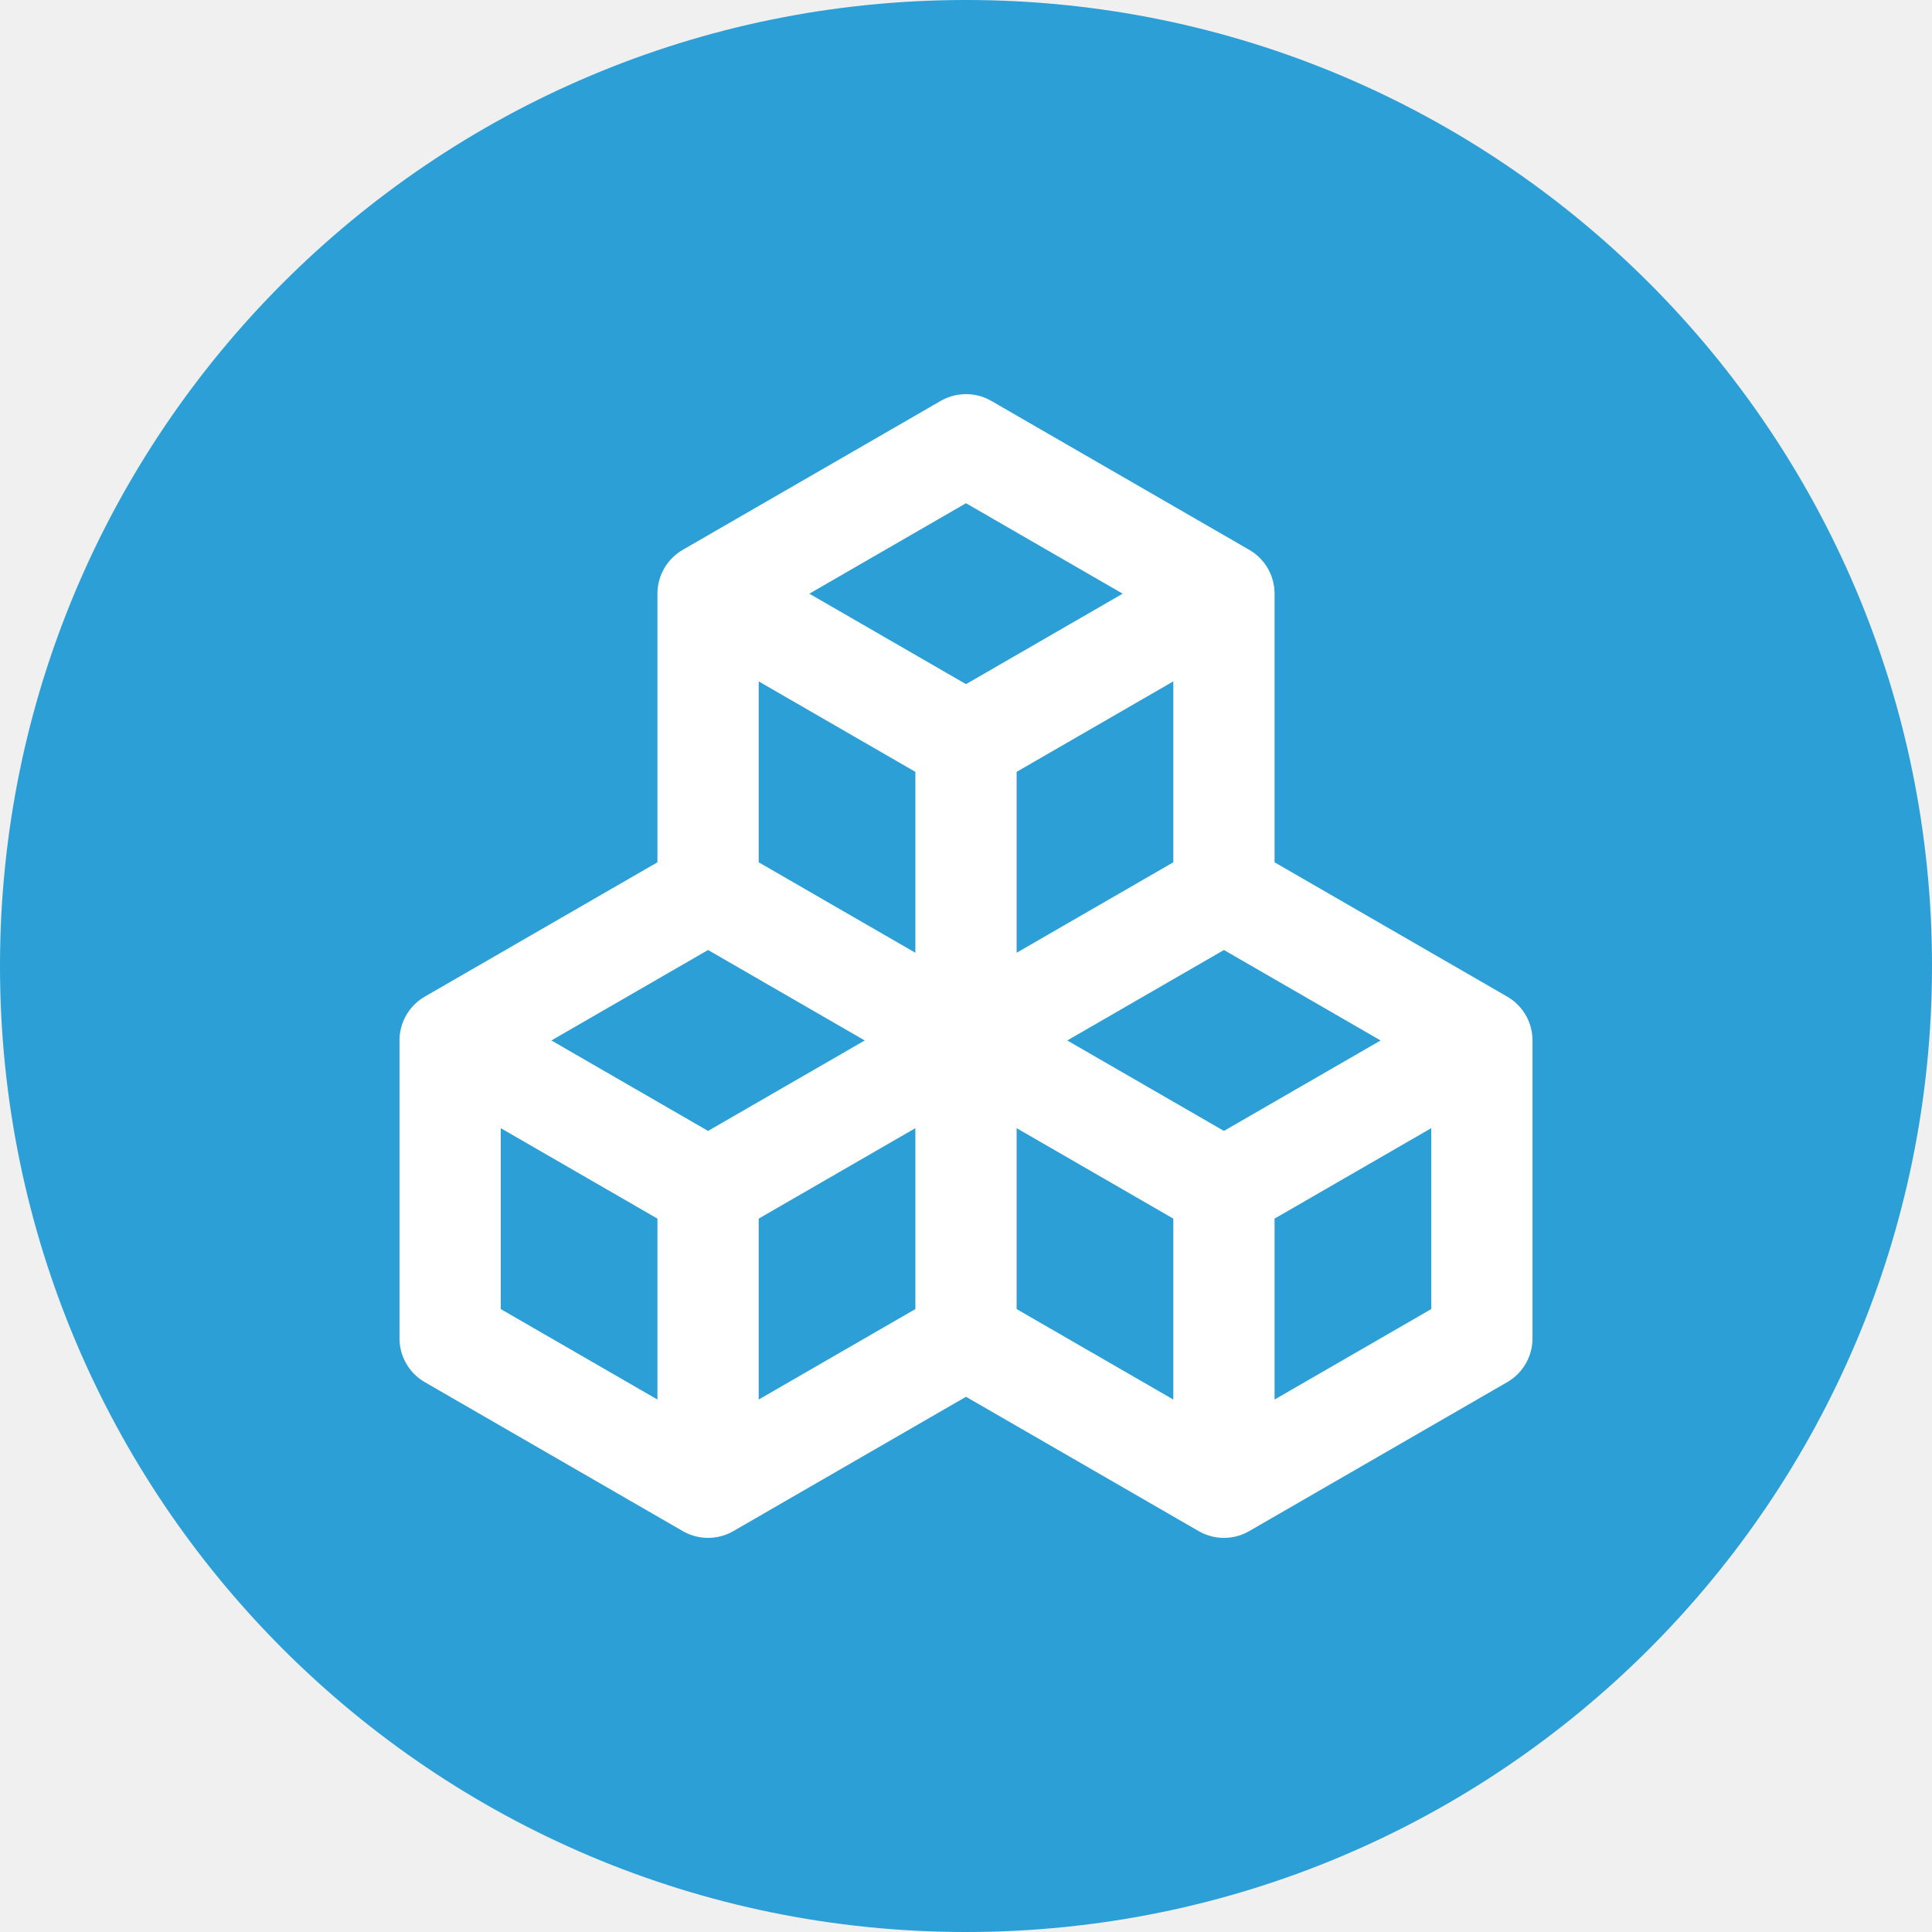
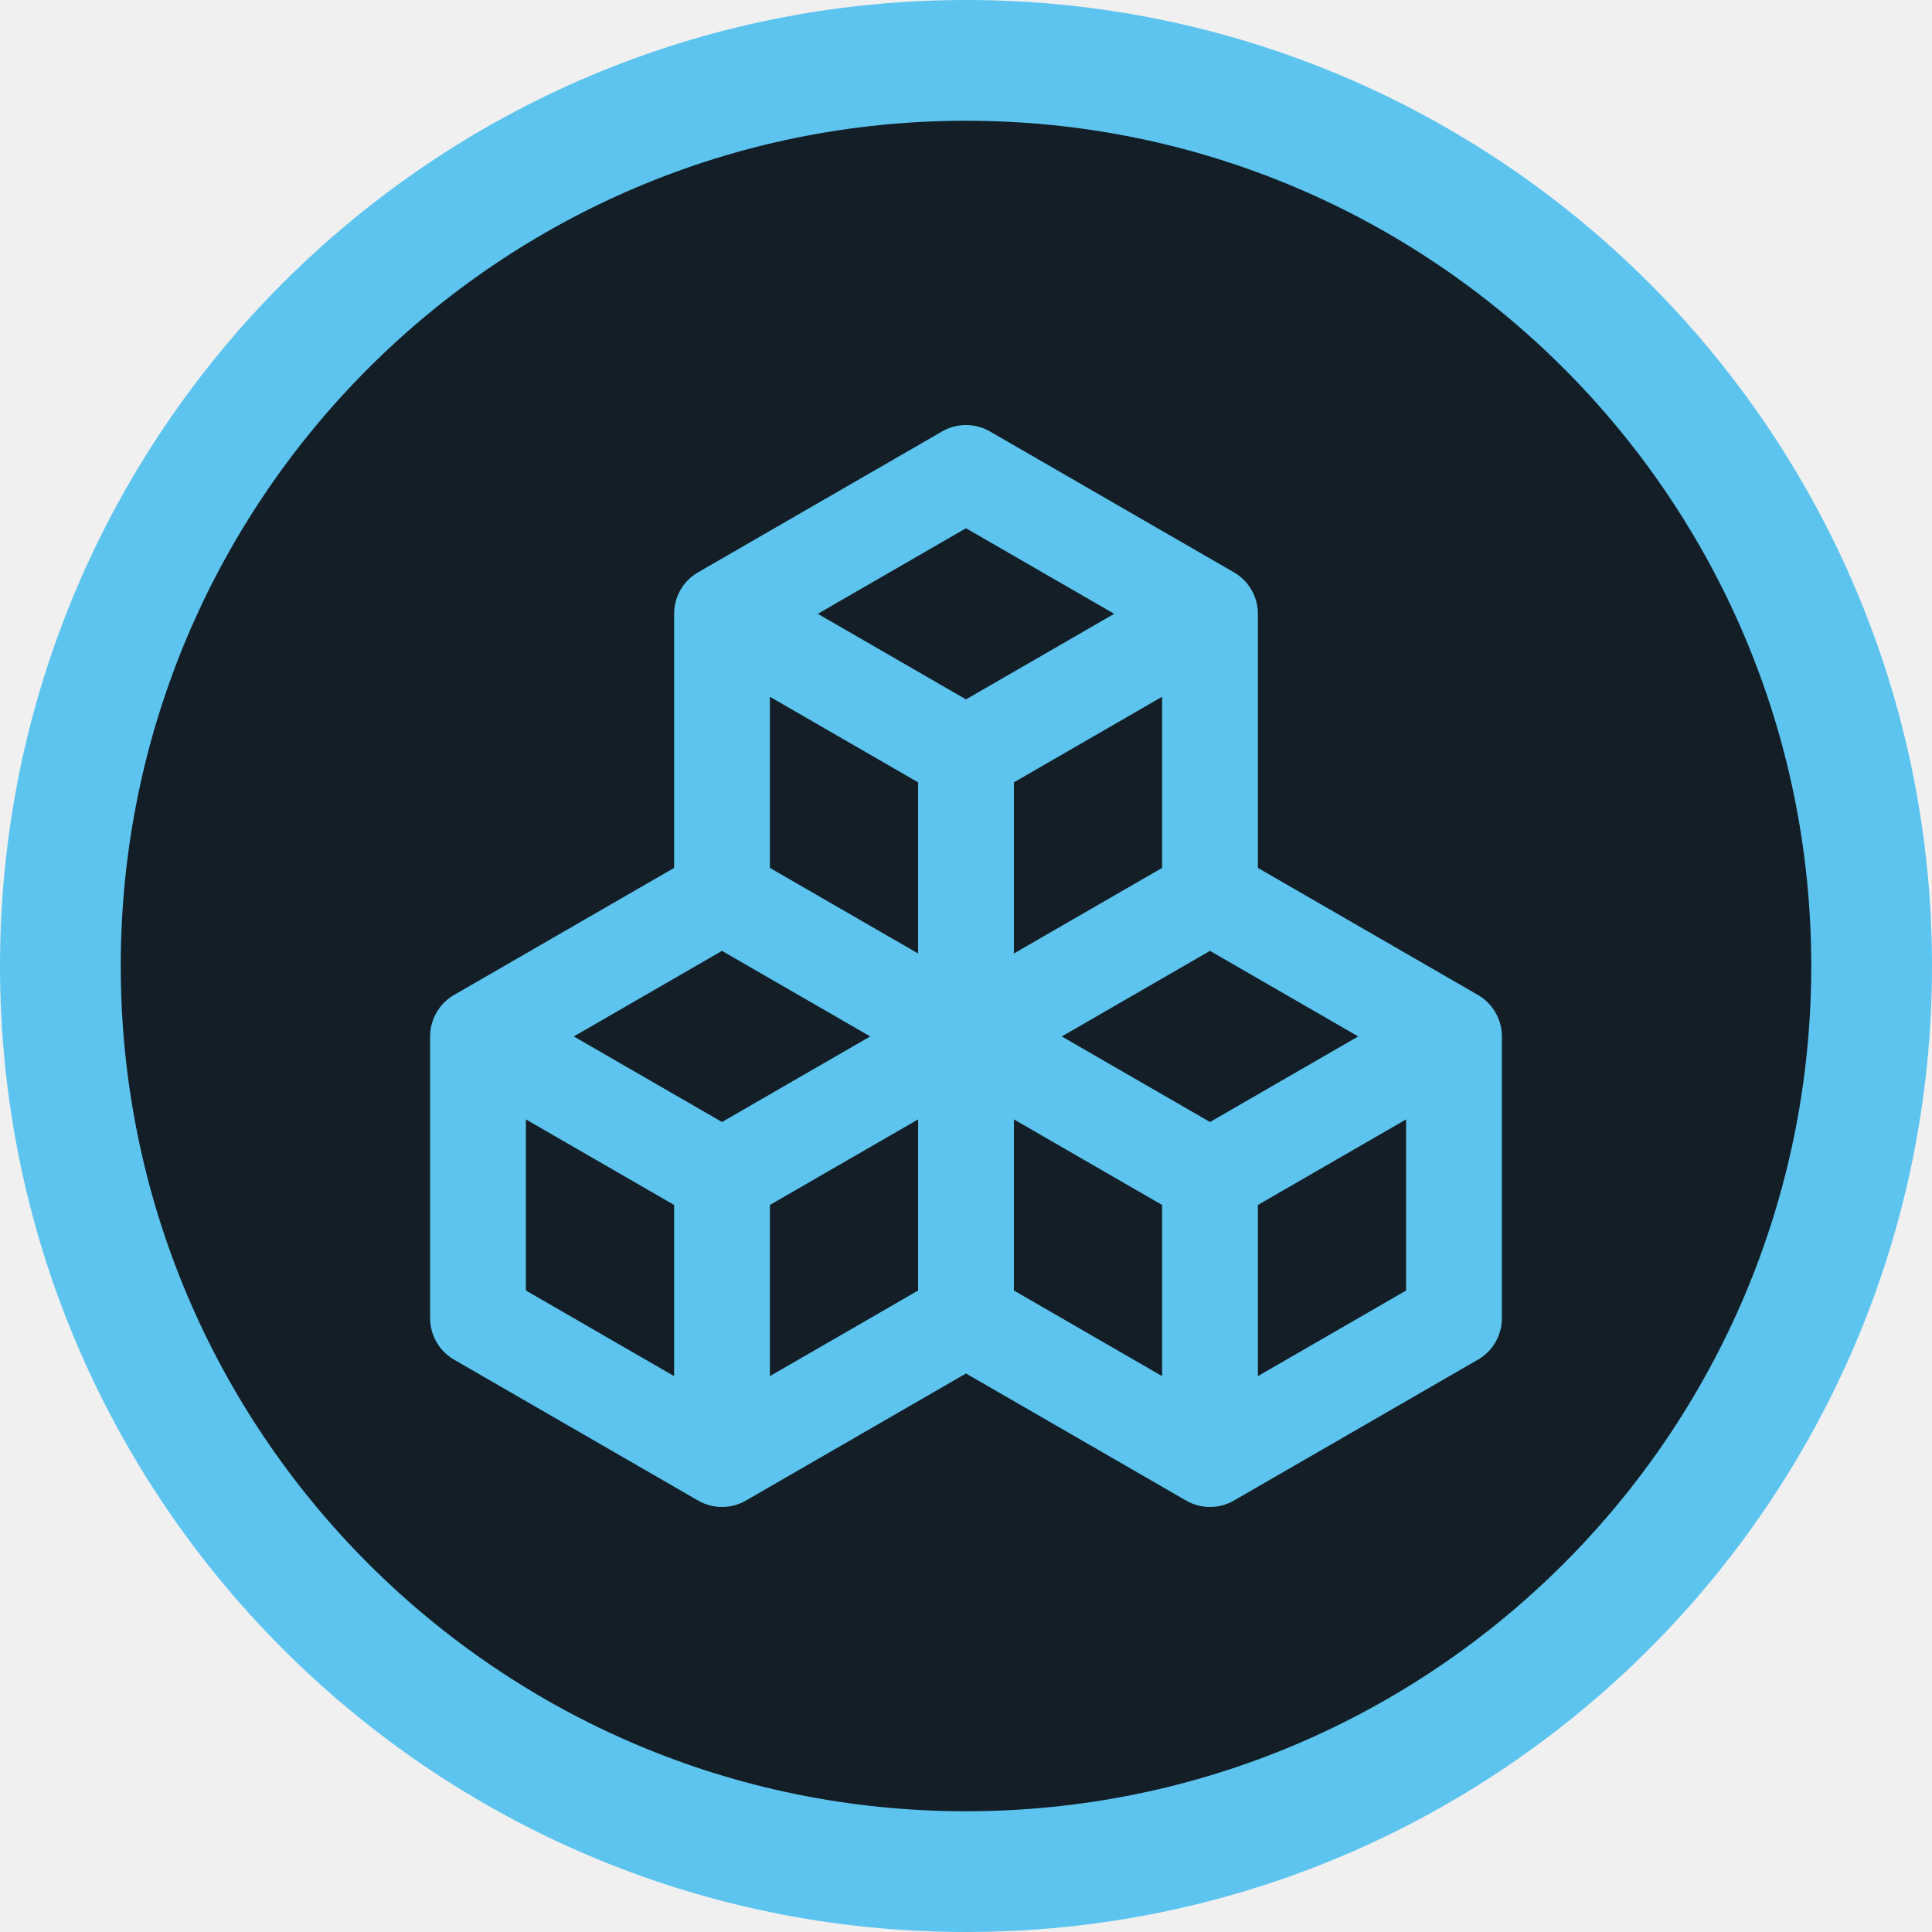
<svg xmlns="http://www.w3.org/2000/svg" viewBox="0 0 48 48">
-   <circle cx="24" cy="24" r="24" fill="#2b9fd6" />
-   <path transform="translate(24 24) scale(0.74) translate(-24 -23.5)" d="M24 6L32.66 11L32.66 21L24 26L15.34 21L15.34 11ZM15.34 11L24 16L32.66 11M24 16L24 26M15.34 21L24 26L24 36L15.34 41L6.68 36L6.68 26ZM6.68 26L15.34 31L24 26M15.34 31L15.34 41M32.66 21L41.32 26L41.32 36L32.66 41L24 36L24 26M24 26L32.66 31L41.32 26M32.66 31L32.66 41" fill="none" stroke="#fff" stroke-width="3.4" stroke-linejoin="round" />
+   <circle cx="24" cy="24" r="22.5" fill="#131e27" stroke="#5cc4ee" stroke-width="3" />
+   <path transform="translate(24 24) scale(0.7) translate(-24 -23.5)" d="M24 6L32.66 11L32.66 21L24 26L15.34 21L15.34 11ZM15.34 11L24 16L32.66 11M24 16L24 26M15.34 21L24 26L24 36L15.34 41L6.68 36L6.68 26ZM6.68 26L15.34 31L24 26M15.34 31L15.34 41M32.66 21L41.32 26L41.32 36L32.66 41L24 36L24 26M24 26L32.66 31L41.32 26M32.66 31L32.66 41" fill="none" stroke="#5cc4ee" stroke-width="3.4" stroke-linejoin="round" />
</svg>
